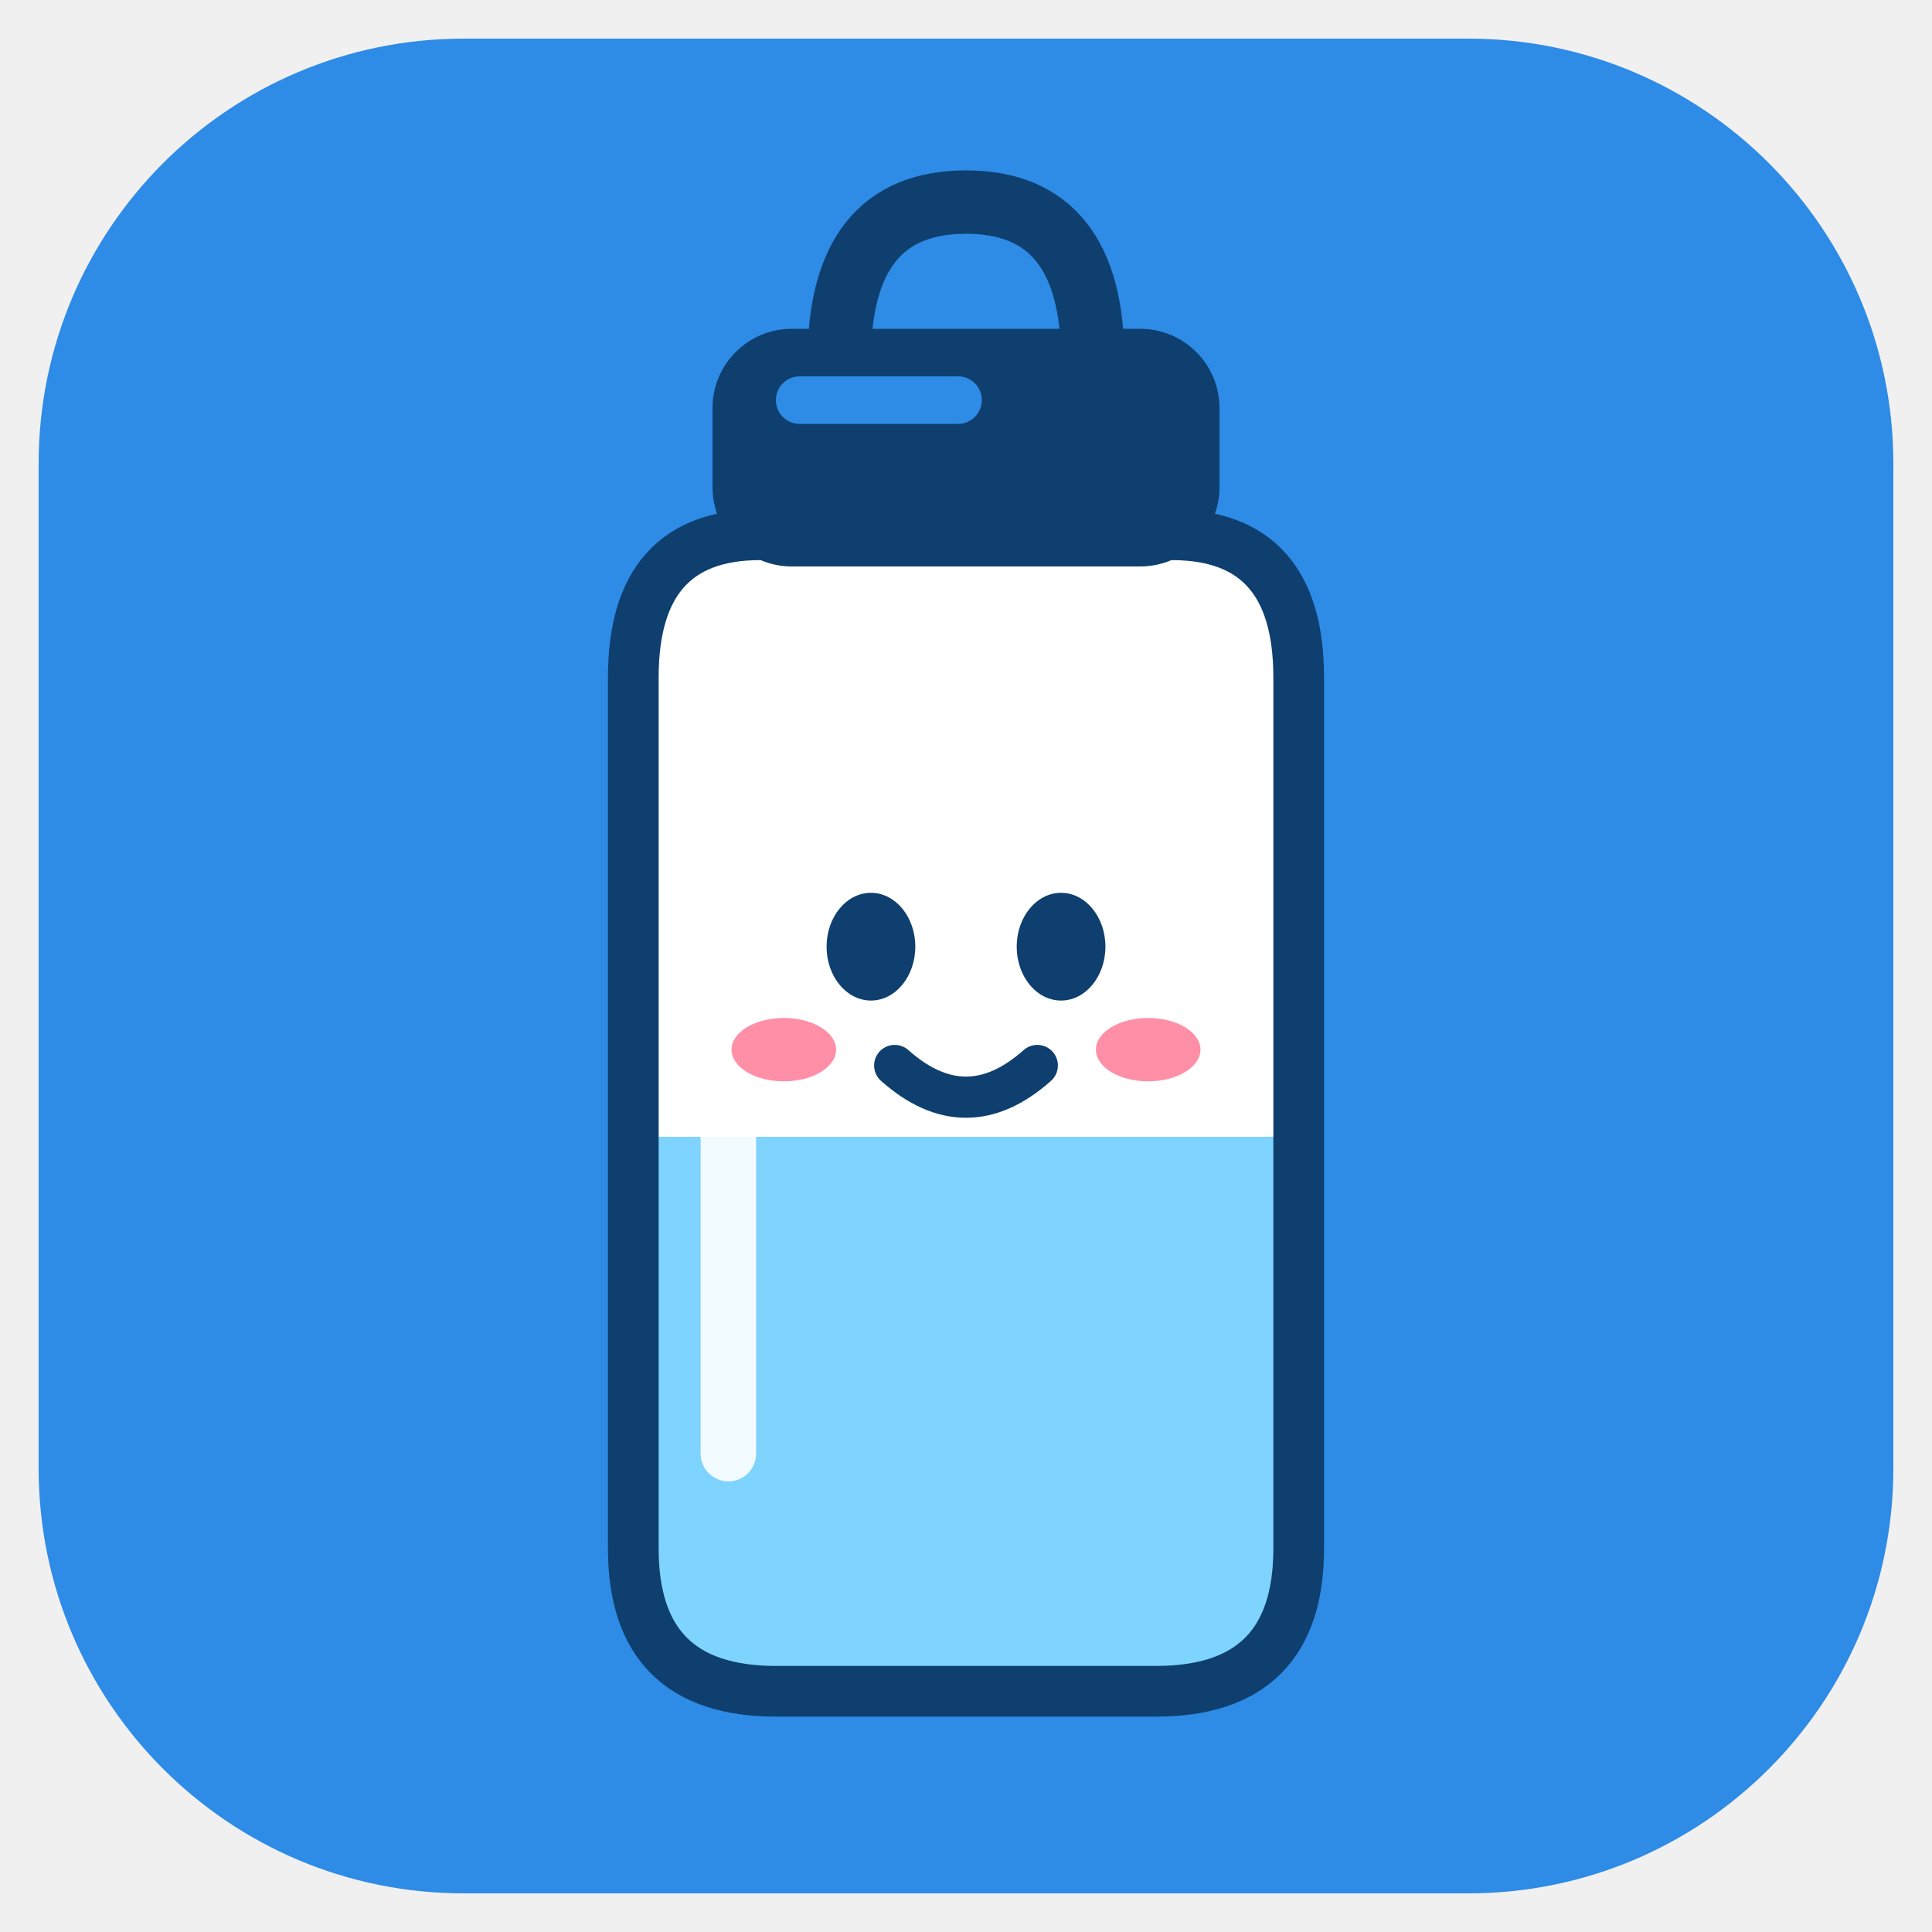
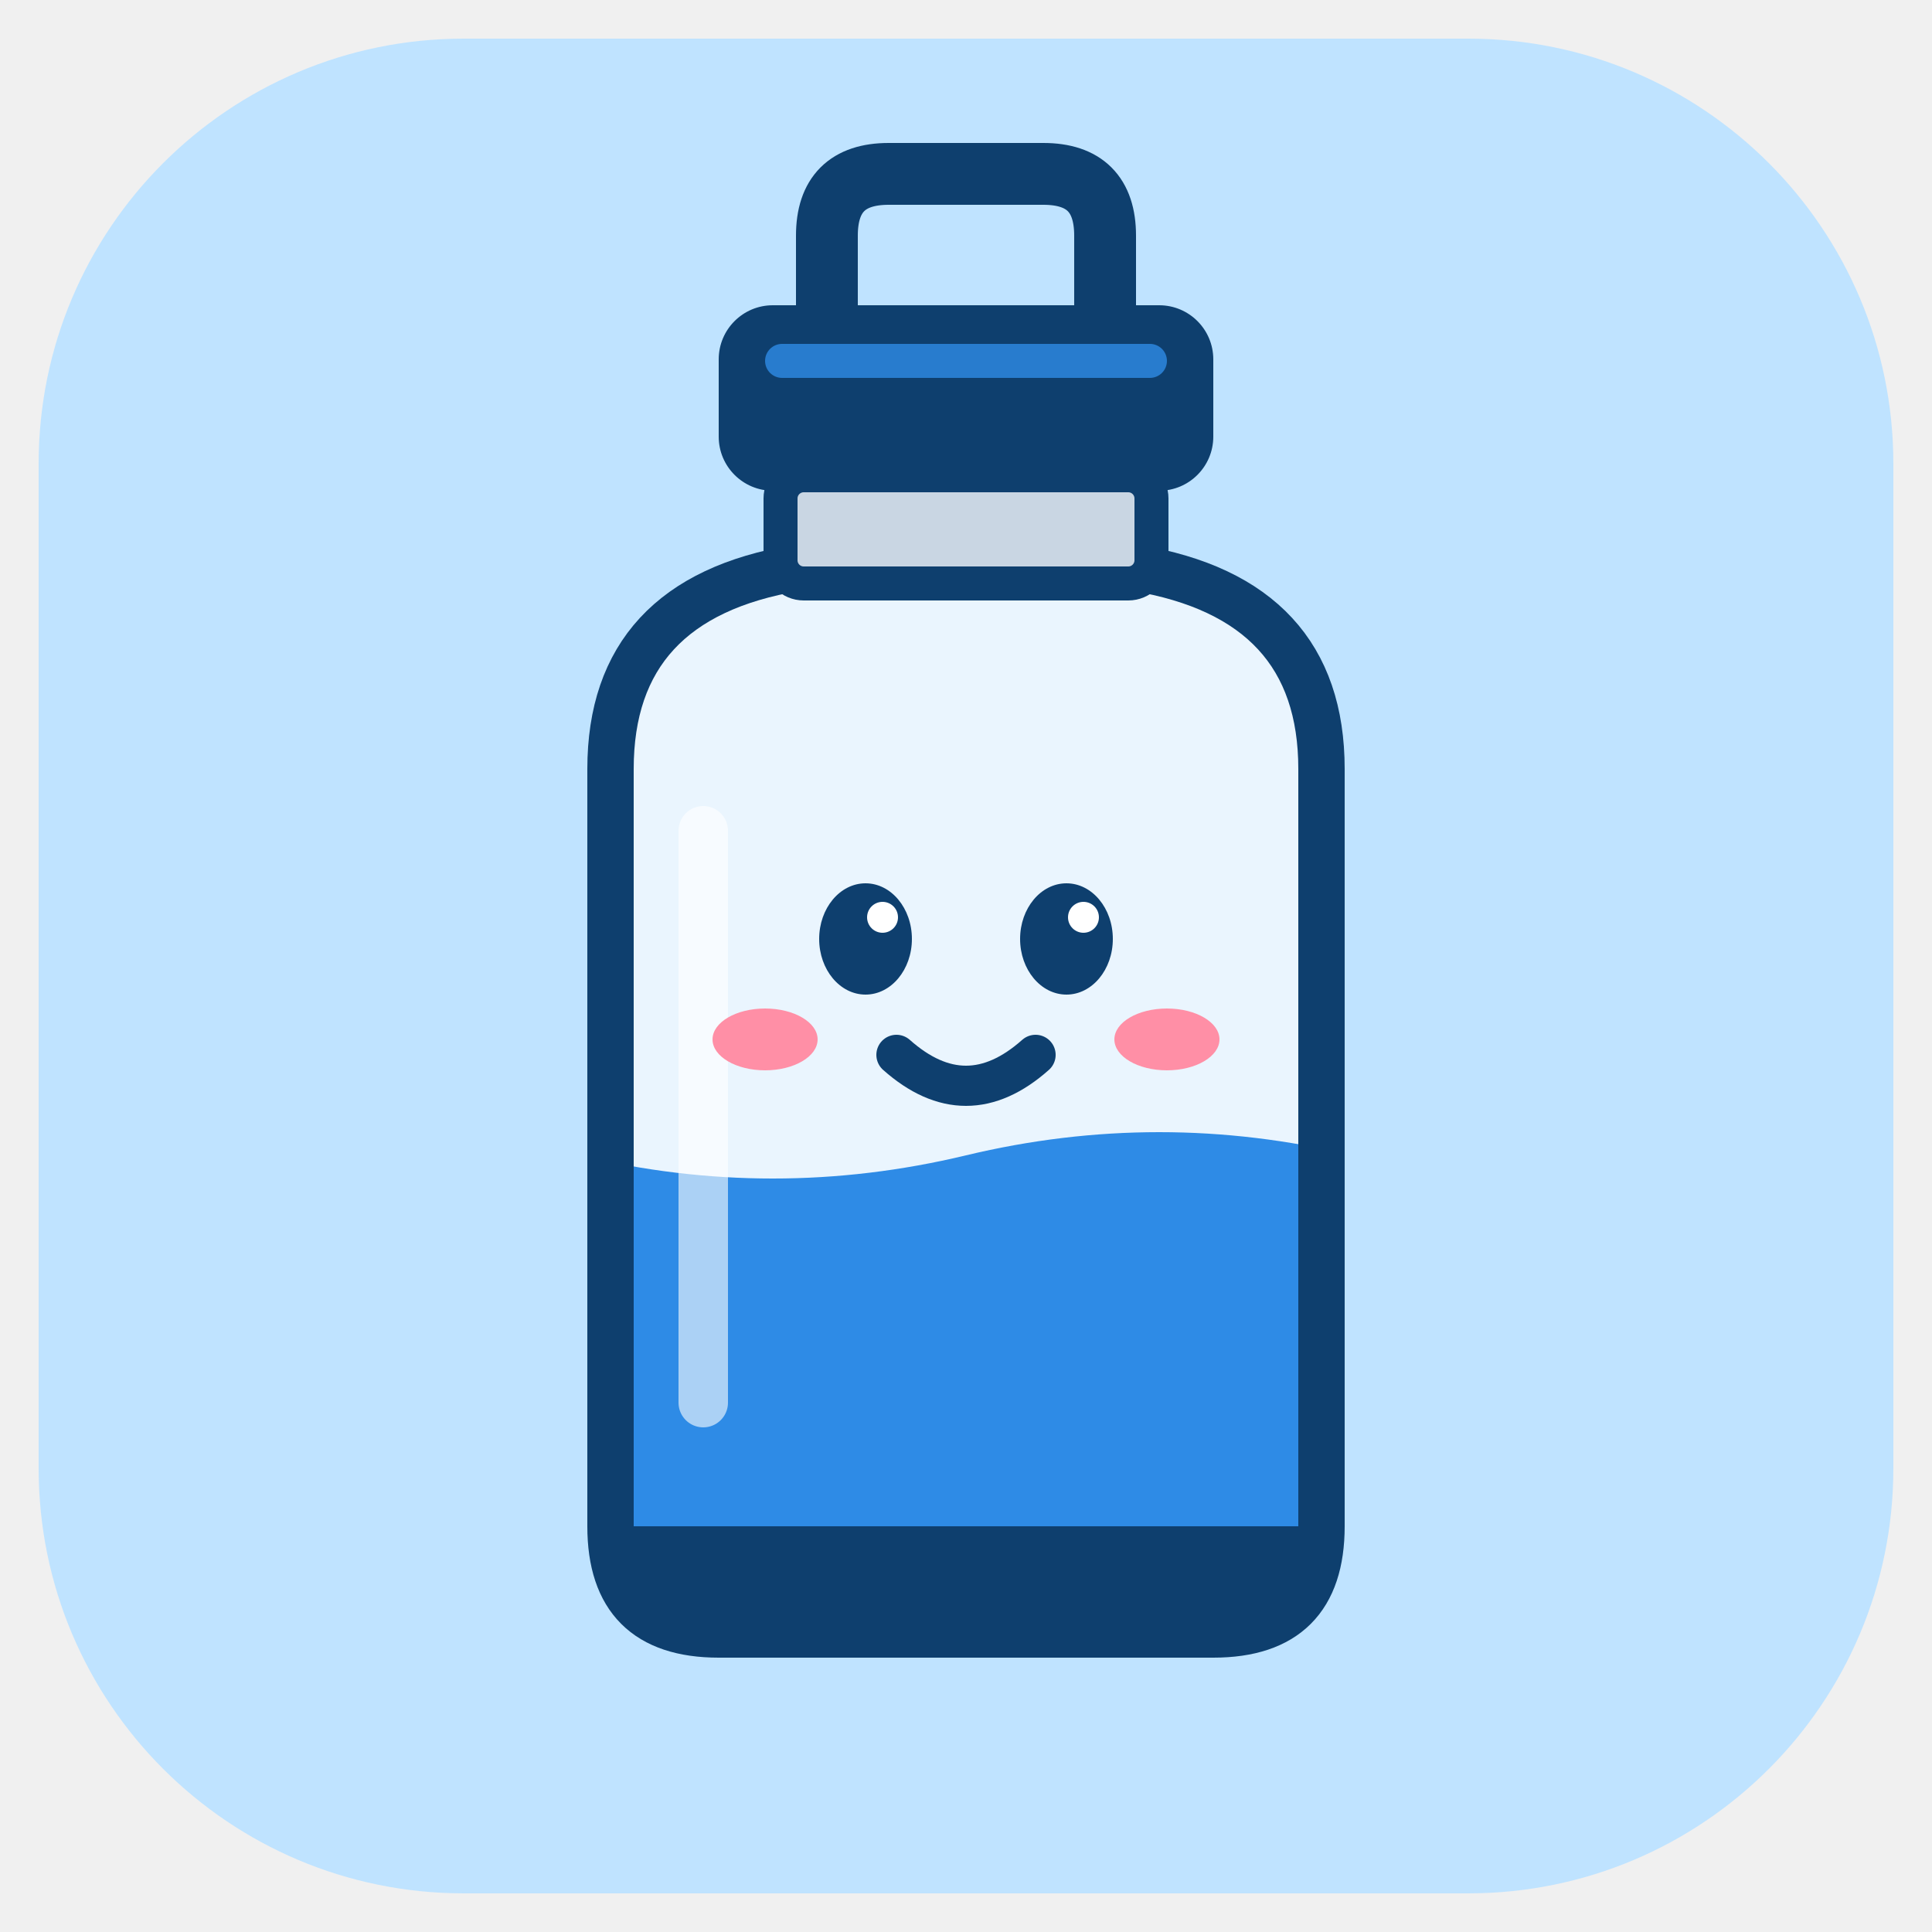
<svg xmlns="http://www.w3.org/2000/svg" width="1024" height="1024" viewBox="0 0 100 100">
  <defs>
    <clipPath id="body">
-       <path d="M37 24 L63 24 Q71 24 71 33 L71 88 Q71 97 62 97 L38 97 Q29 97 29 88 L29 33 Q29 24 37 24 Z" />
+       <path d="M27 41 Q27 30 39 28 L61 28 Q73 30 73 41 L73 90 Q73 97 66 97 L34 97 Q27 97 27 90 Z" />
    </clipPath>
  </defs>
-   <rect x="2" y="2" width="96" height="96" rx="22" fill="#2E8BE6" />
-   <g transform="translate(9 8) scale(0.82)">
-     <path d="M37 24 L63 24 Q71 24 71 33 L71 88 Q71 97 62 97 L38 97 Q29 97 29 88 L29 33 Q29 24 37 24 Z" fill="#FFFFFF" />
+   <rect x="2" y="2" width="96" height="96" rx="22" fill="#BFE3FF" />
+   <g transform="translate(10 7) scale(0.8)">
+     <path d="M27 41 Q27 30 39 28 L61 28 Q73 30 73 41 L73 90 Q73 97 66 97 L34 97 Q27 97 27 90 Z" fill="#EAF5FE" />
    <g clip-path="url(#body)">
-       <rect x="0" y="62" width="100" height="40" fill="#7FD3FF" />
+       <path d="M0 66 Q12.5 63 25 66 T50 66 T75 66 T100 66 V100 H0 Z" fill="#2E8BE6" />
+       <rect x="0" y="90" width="100" height="10" fill="#0E3F6E" />
    </g>
-     <path d="M37 24 L63 24 Q71 24 71 33 L71 88 Q71 97 62 97 L38 97 Q29 97 29 88 L29 33 Q29 24 37 24 Z" fill="none" stroke="#0E3F6E" stroke-width="3.2" stroke-linejoin="round" />
-     <path d="M35 36 L35 82" stroke="#FFFFFF" stroke-width="3.5" stroke-linecap="round" opacity="0.9" />
-     <path d="M42 13 Q42 3 50 3 Q58 3 58 13" fill="none" stroke="#0E3F6E" stroke-width="4" stroke-linecap="round" />
-     <rect x="34" y="11" width="32" height="15" rx="5" fill="#0E3F6E" />
-     <rect x="38" y="14" width="13" height="3" rx="1.5" fill="#2E8BE6" />
-     <ellipse cx="44" cy="50" rx="2.8" ry="3.4" fill="#0E3F6E" />
-     <ellipse cx="56" cy="50" rx="2.8" ry="3.4" fill="#0E3F6E" />
-     <path d="M45.5 57.5 Q50 61.5 54.5 57.5" stroke="#0E3F6E" stroke-width="2.6" fill="none" stroke-linecap="round" />
-     <ellipse cx="38.5" cy="56.5" rx="3.3" ry="2" fill="#FF8FA6" />
-     <ellipse cx="61.5" cy="56.5" rx="3.3" ry="2" fill="#FF8FA6" />
+     <path d="M27 41 Q27 30 39 28 L61 28 Q73 30 73 41 L73 90 Q73 97 66 97 L34 97 Q27 97 27 90 Z" fill="none" stroke="#0E3F6E" stroke-width="3" stroke-linejoin="round" />
+     <path d="M33 45 L33 82" stroke="#FFFFFF" stroke-width="3.2" stroke-linecap="round" opacity="0.6" />
+     <rect x="38" y="22" width="24" height="7" rx="1.5" fill="#C9D6E3" stroke="#0E3F6E" stroke-width="2.2" />
+     <path d="M41 12 L41 6.5 Q41 2.5 45 2.5 L55 2.5 Q59 2.5 59 6.5 L59 12" fill="none" stroke="#0E3F6E" stroke-width="4" stroke-linejoin="round" />
+     <rect x="34" y="11" width="32" height="12" rx="3.5" fill="#0E3F6E" />
+     <rect x="37" y="13.5" width="26" height="2.2" rx="1.1" fill="#2E8BE6" opacity="0.8" />
+     <ellipse cx="43.5" cy="52" rx="3" ry="3.6" fill="#0E3F6E" />
+     <ellipse cx="56.5" cy="52" rx="3" ry="3.6" fill="#0E3F6E" />
+     <circle cx="44.6" cy="50.6" r="1" fill="#FFFFFF" />
+     <circle cx="57.6" cy="50.6" r="1" fill="#FFFFFF" />
+     <path d="M45.5 59.5 Q50 63.5 54.5 59.5" stroke="#0E3F6E" stroke-width="2.6" fill="none" stroke-linecap="round" />
+     <ellipse cx="37" cy="58.5" rx="3.4" ry="2" fill="#FF8FA6" />
+     <ellipse cx="63" cy="58.5" rx="3.4" ry="2" fill="#FF8FA6" />
  </g>
</svg>
